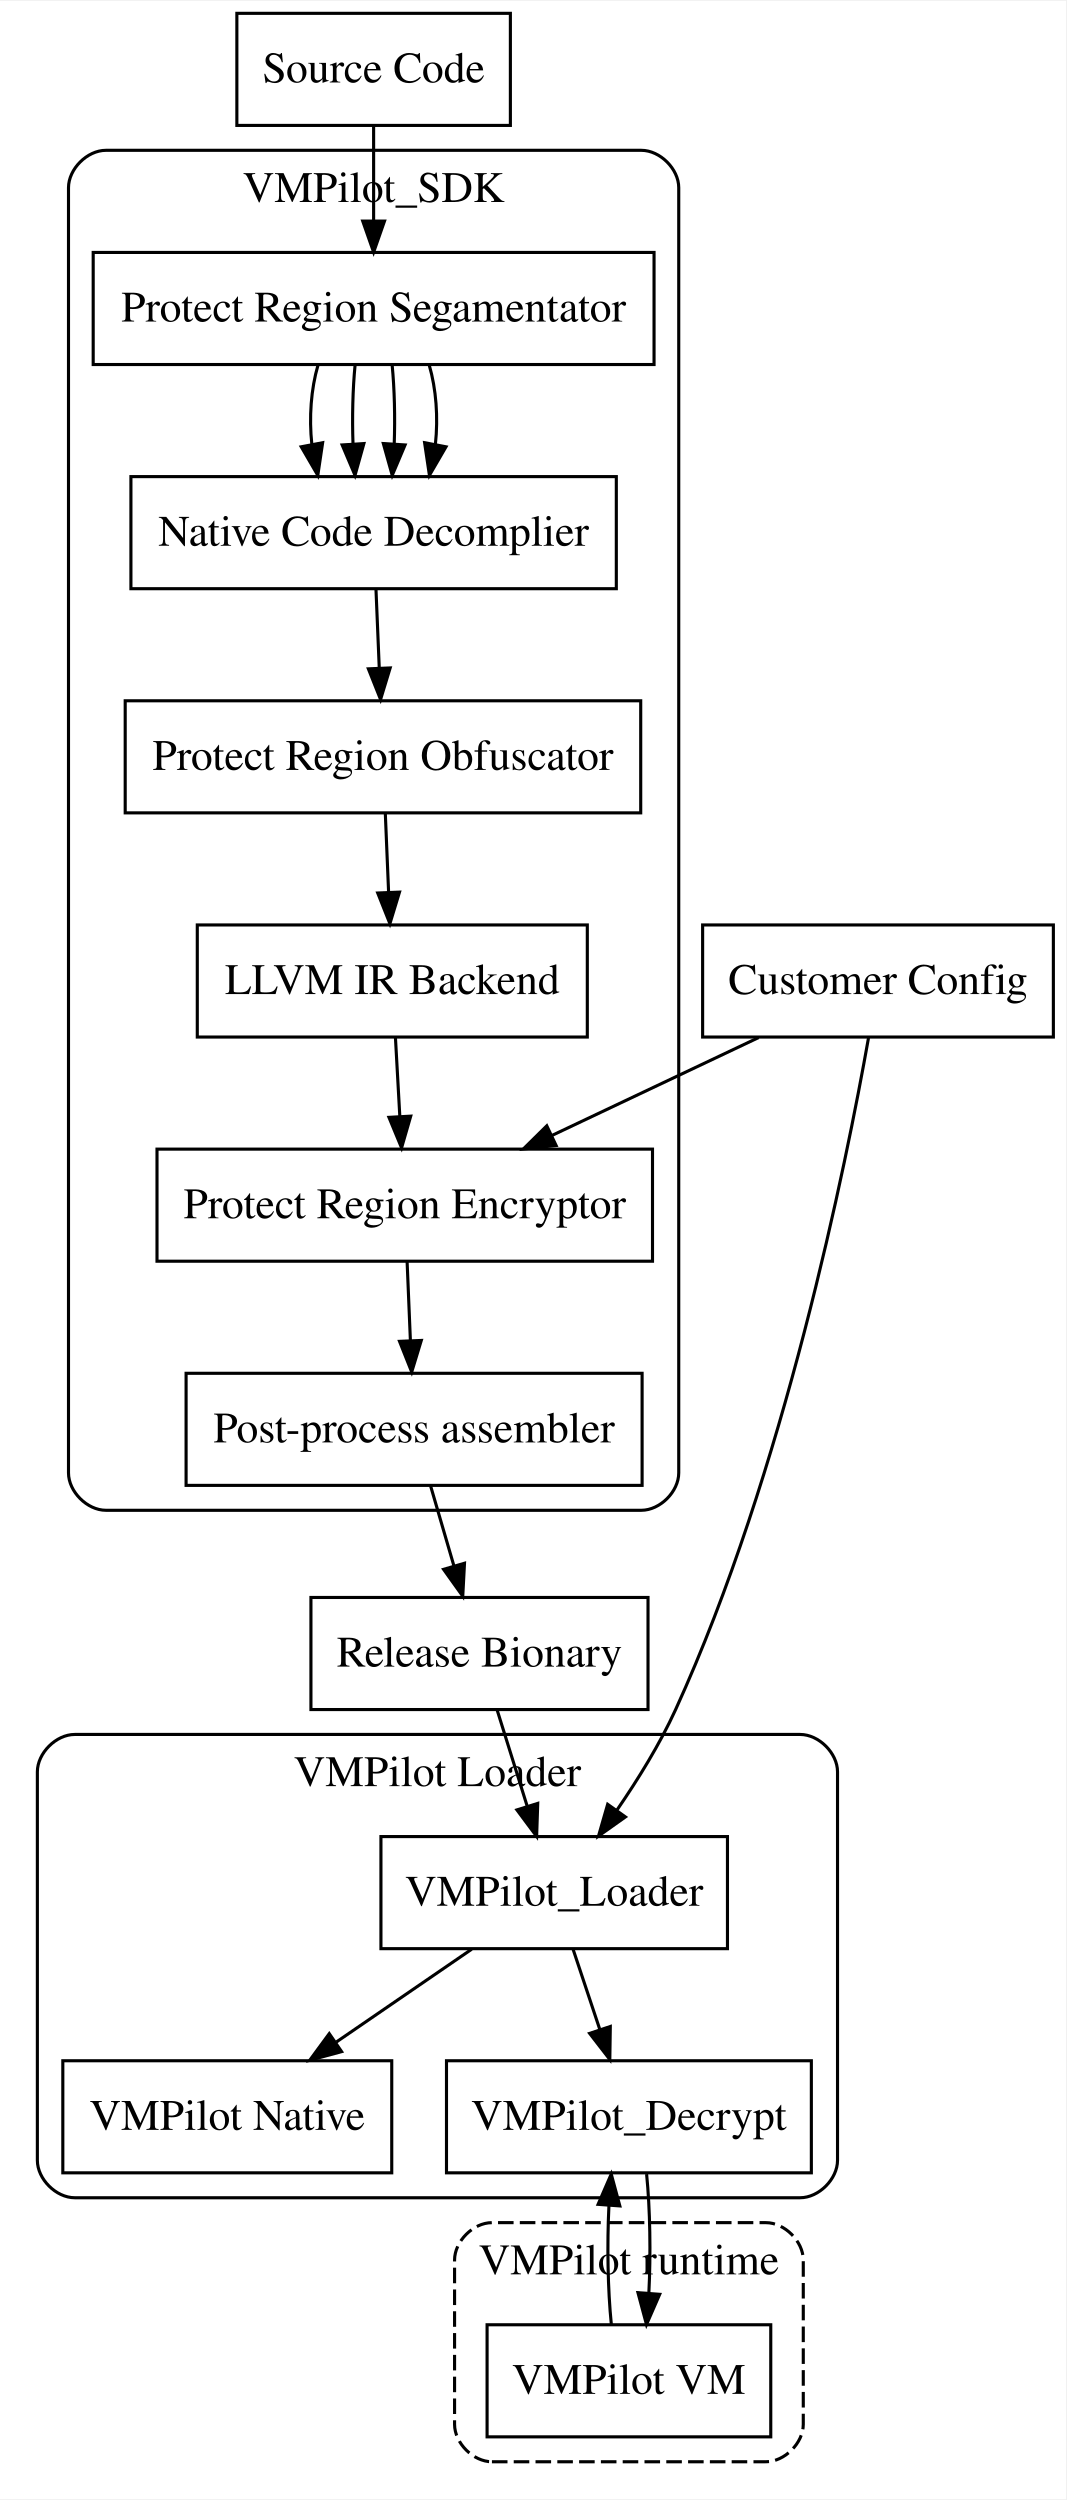
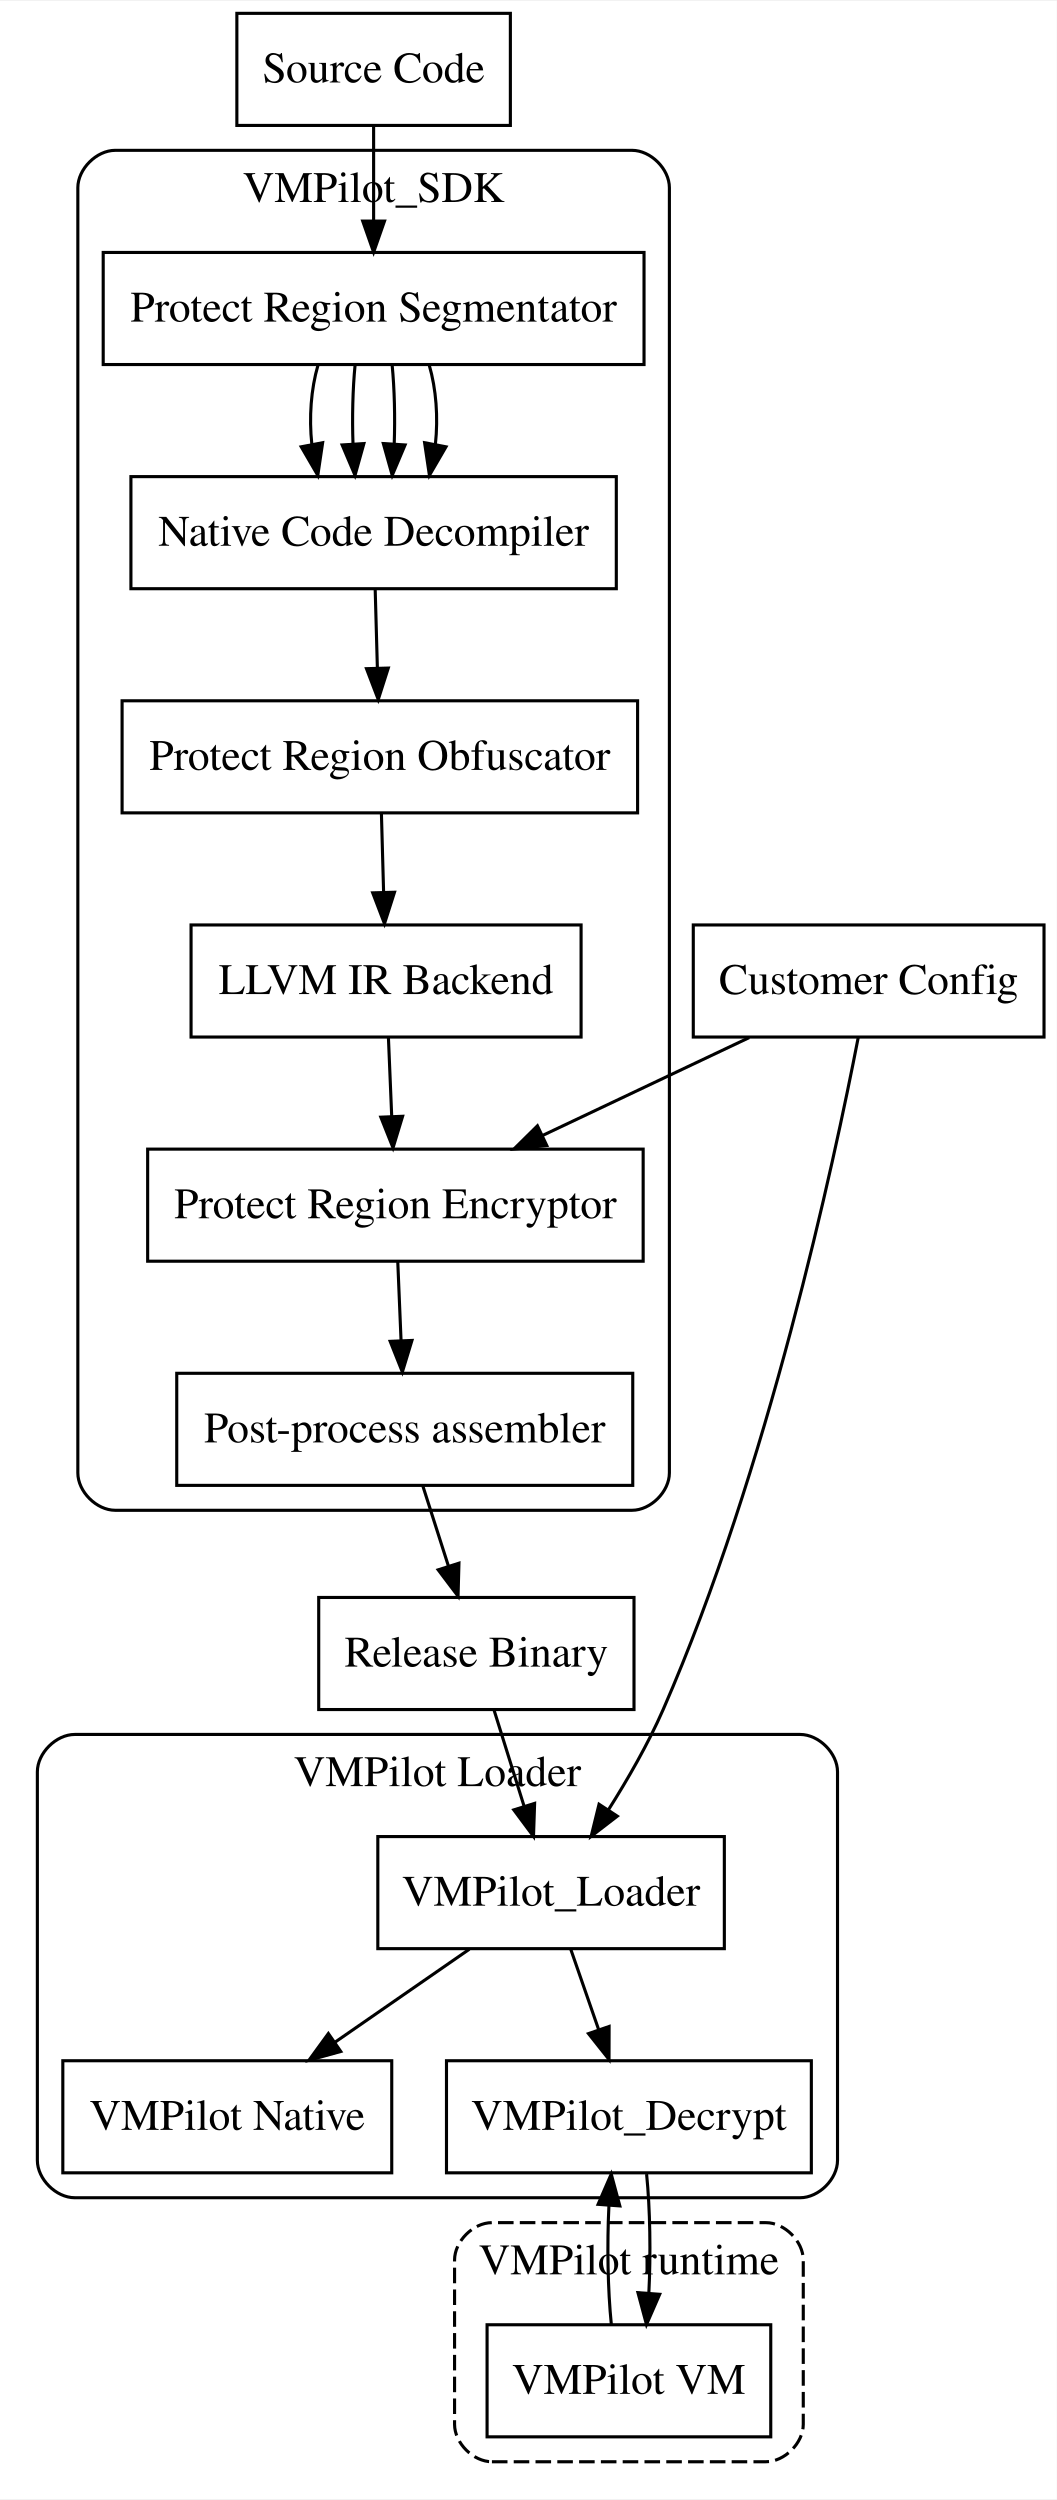
- <svg xmlns="http://www.w3.org/2000/svg" width="342pt" height="802pt" viewBox="0.00 0.00 342.41 802.40">
+ <svg xmlns="http://www.w3.org/2000/svg" width="339pt" height="802pt" viewBox="0.00 0.00 339.41 802.40">
  <g id="graph0" class="graph" transform="scale(1 1) rotate(0) translate(4 798.4)">
-     <polygon fill="#ffffff" stroke="transparent" points="-4,4 -4,-798.4 338.413,-798.4 338.413,4 -4,4" />
+     <polygon fill="#ffffff" stroke="transparent" points="-4,4 -4,-798.4 335.413,-798.4 335.413,4 -4,4" />
    <g id="clust1" class="cluster">
-       <path fill="none" stroke="#000000" d="M30,-313.6C30,-313.6 202,-313.6 202,-313.6 208,-313.6 214,-319.6 214,-325.6 214,-325.6 214,-738.4 214,-738.4 214,-744.4 208,-750.4 202,-750.4 202,-750.4 30,-750.4 30,-750.4 24,-750.4 18,-744.4 18,-738.4 18,-738.4 18,-325.6 18,-325.6 18,-319.6 24,-313.6 30,-313.6" />
+       <path fill="none" stroke="#000000" d="M33,-313.6C33,-313.6 199,-313.6 199,-313.6 205,-313.6 211,-319.6 211,-325.6 211,-325.6 211,-738.4 211,-738.4 211,-744.4 205,-750.4 199,-750.4 199,-750.4 33,-750.4 33,-750.4 27,-750.4 21,-744.4 21,-738.4 21,-738.4 21,-325.6 21,-325.6 21,-319.6 27,-313.6 33,-313.6" />
      <text text-anchor="middle" x="116" y="-733.8" font-family="Times,serif" font-size="14.00" fill="#000000">VMPilot_SDK</text>
    </g>
    <g id="clust2" class="cluster">
      <path fill="none" stroke="#000000" d="M20,-92.8C20,-92.8 253,-92.8 253,-92.8 259,-92.8 265,-98.8 265,-104.8 265,-104.8 265,-229.6 265,-229.6 265,-235.6 259,-241.6 253,-241.6 253,-241.6 20,-241.6 20,-241.6 14,-241.6 8,-235.6 8,-229.6 8,-229.6 8,-104.8 8,-104.8 8,-98.8 14,-92.8 20,-92.8" />
      <text text-anchor="middle" x="136.5" y="-225" font-family="Times,serif" font-size="14.00" fill="#000000">VMPilot Loader</text>
    </g>
    <g id="clust3" class="cluster">
      <path fill="none" stroke="#000000" stroke-dasharray="5,2" d="M154,-8C154,-8 242,-8 242,-8 248,-8 254,-14 254,-20 254,-20 254,-72.8 254,-72.8 254,-78.8 248,-84.8 242,-84.8 242,-84.8 154,-84.8 154,-84.8 148,-84.8 142,-78.8 142,-72.8 142,-72.8 142,-20 142,-20 142,-14 148,-8 154,-8" />
      <text text-anchor="middle" x="198" y="-68.2" font-family="Times,serif" font-size="14.00" fill="#000000">VMPilot runtime</text>
    </g>
    <g id="node1" class="node">
      <polygon fill="none" stroke="#000000" points="159.924,-794.4 72.076,-794.4 72.076,-758.4 159.924,-758.4 159.924,-794.4" />
      <text text-anchor="middle" x="116" y="-772.2" font-family="Times,serif" font-size="14.00" fill="#000000">Source Code</text>
    </g>
    <g id="node2" class="node">
-       <polygon fill="none" stroke="#000000" points="206.069,-717.6 25.931,-717.6 25.931,-681.6 206.069,-681.6 206.069,-717.6" />
-       <text text-anchor="middle" x="116" y="-695.4" font-family="Times,serif" font-size="14.00" fill="#000000">Protect Region Segamentator</text>
+       <polygon fill="none" stroke="#000000" points="202.854,-717.6 29.146,-717.6 29.146,-681.6 202.854,-681.6 202.854,-717.6" />
+       <text text-anchor="middle" x="116" y="-695.4" font-family="Times,serif" font-size="14.00" fill="#000000">Protect Region Segmentator</text>
    </g>
    <g id="edge1" class="edge">
      <path fill="none" stroke="#000000" d="M116,-758.199C116,-749.113 116,-737.918 116,-727.755" />
      <polygon fill="#000000" stroke="#000000" points="119.5,-727.67 116,-717.67 112.5,-727.67 119.5,-727.67" />
    </g>
    <g id="node8" class="node">
      <polygon fill="none" stroke="#000000" points="193.951,-645.6 38.049,-645.6 38.049,-609.6 193.951,-609.6 193.951,-645.6" />
-       <text text-anchor="middle" x="116" y="-623.4" font-family="Times,serif" font-size="14.00" fill="#000000">Native Code Decomplier</text>
+       <text text-anchor="middle" x="116" y="-623.4" font-family="Times,serif" font-size="14.00" fill="#000000">Native Code Decompiler</text>
    </g>
    <g id="edge4" class="edge">
      <path fill="none" stroke="#000000" d="M98.143,-681.431C95.891,-673.731 95.229,-664.574 96.155,-656.017" />
      <polygon fill="#000000" stroke="#000000" points="99.627,-656.493 98.072,-646.013 92.752,-655.176 99.627,-656.493" />
    </g>
    <g id="edge5" class="edge">
      <path fill="none" stroke="#000000" d="M110.048,-681.431C109.297,-673.731 109.076,-664.574 109.385,-656.017" />
      <polygon fill="#000000" stroke="#000000" points="112.879,-656.216 110.024,-646.013 105.894,-655.77 112.879,-656.216" />
    </g>
    <g id="edge6" class="edge">
      <path fill="none" stroke="#000000" d="M121.952,-681.431C122.703,-673.731 122.924,-664.574 122.615,-656.017" />
      <polygon fill="#000000" stroke="#000000" points="126.106,-655.77 121.976,-646.013 119.121,-656.216 126.106,-655.77" />
    </g>
    <g id="edge7" class="edge">
      <path fill="none" stroke="#000000" d="M133.857,-681.431C136.108,-673.731 136.771,-664.574 135.845,-656.017" />
      <polygon fill="#000000" stroke="#000000" points="139.248,-655.176 133.928,-646.013 132.373,-656.493 139.248,-655.176" />
    </g>
    <g id="node3" class="node">
-       <polygon fill="none" stroke="#000000" points="334.325,-501.6 221.674,-501.6 221.674,-465.6 334.325,-465.6 334.325,-501.6" />
-       <text text-anchor="middle" x="278" y="-479.4" font-family="Times,serif" font-size="14.00" fill="#000000">Customer Config</text>
+       <polygon fill="none" stroke="#000000" points="331.325,-501.6 218.674,-501.6 218.674,-465.6 331.325,-465.6 331.325,-501.6" />
+       <text text-anchor="middle" x="275" y="-479.4" font-family="Times,serif" font-size="14.00" fill="#000000">Customer Config</text>
    </g>
    <g id="node4" class="node">
-       <polygon fill="none" stroke="#000000" points="205.574,-429.6 46.426,-429.6 46.426,-393.6 205.574,-393.6 205.574,-429.6" />
-       <text text-anchor="middle" x="126" y="-407.4" font-family="Times,serif" font-size="14.00" fill="#000000">Protect Region Encryptor</text>
+       <polygon fill="none" stroke="#000000" points="202.574,-429.6 43.426,-429.6 43.426,-393.6 202.574,-393.6 202.574,-429.6" />
+       <text text-anchor="middle" x="123" y="-407.4" font-family="Times,serif" font-size="14.00" fill="#000000">Protect Region Encryptor</text>
    </g>
    <g id="edge2" class="edge">
-       <path fill="none" stroke="#000000" d="M239.644,-465.431C219.496,-455.887 194.625,-444.106 173.292,-434.001" />
-       <polygon fill="#000000" stroke="#000000" points="174.616,-430.756 164.08,-429.638 171.619,-437.082 174.616,-430.756" />
+       <path fill="none" stroke="#000000" d="M236.644,-465.431C216.496,-455.887 191.625,-444.106 170.292,-434.001" />
+       <polygon fill="#000000" stroke="#000000" points="171.616,-430.756 161.08,-429.638 168.619,-437.082 171.616,-430.756" />
    </g>
    <g id="node5" class="node">
-       <polygon fill="none" stroke="#000000" points="229.649,-208.8 118.351,-208.8 118.351,-172.8 229.649,-172.8 229.649,-208.8" />
-       <text text-anchor="middle" x="174" y="-186.6" font-family="Times,serif" font-size="14.00" fill="#000000">VMPilot_Loader</text>
+       <polygon fill="none" stroke="#000000" points="228.649,-208.8 117.351,-208.8 117.351,-172.8 228.649,-172.8 228.649,-208.8" />
+       <text text-anchor="middle" x="173" y="-186.6" font-family="Times,serif" font-size="14.00" fill="#000000">VMPilot_Loader</text>
    </g>
    <g id="edge3" class="edge">
-       <path fill="none" stroke="#000000" d="M274.95,-465.315C267.795,-424.987 247.847,-325.926 213,-249.6 207.936,-238.509 200.915,-227.154 194.223,-217.417" />
-       <polygon fill="#000000" stroke="#000000" points="196.879,-215.112 188.237,-208.983 191.171,-219.163 196.879,-215.112" />
+       <path fill="none" stroke="#000000" d="M271.645,-465.41C263.865,-425.271 242.647,-326.564 209,-249.6 204.191,-238.6 197.624,-227.194 191.416,-217.388" />
+       <polygon fill="#000000" stroke="#000000" points="194.268,-215.355 185.875,-208.89 188.405,-219.179 194.268,-215.355" />
    </g>
    <g id="node10" class="node">
-       <polygon fill="none" stroke="#000000" points="202.232,-357.6 55.768,-357.6 55.768,-321.6 202.232,-321.6 202.232,-357.6" />
-       <text text-anchor="middle" x="129" y="-335.4" font-family="Times,serif" font-size="14.00" fill="#000000">Post-process assembler</text>
+       <polygon fill="none" stroke="#000000" points="199.232,-357.6 52.768,-357.6 52.768,-321.6 199.232,-321.6 199.232,-357.6" />
+       <text text-anchor="middle" x="126" y="-335.4" font-family="Times,serif" font-size="14.00" fill="#000000">Post-process assembler</text>
    </g>
    <g id="edge11" class="edge">
-       <path fill="none" stroke="#000000" d="M126.757,-393.431C127.078,-385.731 127.459,-376.574 127.816,-368.017" />
-       <polygon fill="#000000" stroke="#000000" points="131.313,-368.15 128.233,-358.013 124.319,-367.859 131.313,-368.15" />
+       <path fill="none" stroke="#000000" d="M123.757,-393.431C124.078,-385.731 124.459,-376.574 124.816,-368.017" />
+       <polygon fill="#000000" stroke="#000000" points="128.313,-368.15 125.233,-358.013 121.319,-367.859 128.313,-368.15" />
    </g>
    <g id="node11" class="node">
      <polygon fill="none" stroke="#000000" points="121.823,-136.8 16.177,-136.8 16.177,-100.8 121.823,-100.8 121.823,-136.8" />
      <text text-anchor="middle" x="69" y="-114.6" font-family="Times,serif" font-size="14.00" fill="#000000">VMPilot Native</text>
    </g>
    <g id="edge14" class="edge">
-       <path fill="none" stroke="#000000" d="M147.504,-172.631C134.323,-163.593 118.215,-152.548 104.029,-142.82" />
-       <polygon fill="#000000" stroke="#000000" points="105.714,-139.732 95.487,-136.963 101.755,-145.505 105.714,-139.732" />
+       <path fill="none" stroke="#000000" d="M146.756,-172.631C133.701,-163.593 117.746,-152.548 103.695,-142.82" />
+       <polygon fill="#000000" stroke="#000000" points="105.449,-139.777 95.235,-136.963 101.465,-145.533 105.449,-139.777" />
    </g>
    <g id="node12" class="node">
      <polygon fill="none" stroke="#000000" points="256.593,-136.8 139.407,-136.8 139.407,-100.8 256.593,-100.8 256.593,-136.8" />
      <text text-anchor="middle" x="198" y="-114.6" font-family="Times,serif" font-size="14.00" fill="#000000">VMPilot_Decrypt</text>
    </g>
    <g id="edge15" class="edge">
-       <path fill="none" stroke="#000000" d="M180.056,-172.631C182.651,-164.846 185.742,-155.573 188.622,-146.935" />
-       <polygon fill="#000000" stroke="#000000" points="192.02,-147.807 191.862,-137.213 185.38,-145.593 192.02,-147.807" />
+       <path fill="none" stroke="#000000" d="M179.309,-172.631C182.012,-164.846 185.232,-155.573 188.231,-146.935" />
+       <polygon fill="#000000" stroke="#000000" points="191.633,-147.808 191.607,-137.213 185.02,-145.512 191.633,-147.808" />
    </g>
    <g id="node6" class="node">
-       <polygon fill="none" stroke="#000000" points="204.133,-285.6 95.867,-285.6 95.867,-249.6 204.133,-249.6 204.133,-285.6" />
-       <text text-anchor="middle" x="150" y="-263.4" font-family="Times,serif" font-size="14.00" fill="#000000">Release Bionary</text>
+       <polygon fill="none" stroke="#000000" points="199.633,-285.6 98.367,-285.6 98.367,-249.6 199.633,-249.6 199.633,-285.6" />
+       <text text-anchor="middle" x="149" y="-263.4" font-family="Times,serif" font-size="14.00" fill="#000000">Release Binary</text>
    </g>
    <g id="edge13" class="edge">
-       <path fill="none" stroke="#000000" d="M155.688,-249.399C158.557,-240.218 162.1,-228.882 165.302,-218.634" />
-       <polygon fill="#000000" stroke="#000000" points="168.711,-219.459 168.353,-208.87 162.03,-217.371 168.711,-219.459" />
+       <path fill="none" stroke="#000000" d="M154.688,-249.399C157.557,-240.218 161.1,-228.882 164.302,-218.634" />
+       <polygon fill="#000000" stroke="#000000" points="167.711,-219.459 167.353,-208.87 161.03,-217.371 167.711,-219.459" />
    </g>
    <g id="node7" class="node">
-       <polygon fill="none" stroke="#000000" points="201.788,-573.6 36.212,-573.6 36.212,-537.6 201.788,-537.6 201.788,-573.6" />
-       <text text-anchor="middle" x="119" y="-551.4" font-family="Times,serif" font-size="14.00" fill="#000000">Protect Region Obfuscator</text>
+       <polygon fill="none" stroke="#000000" points="200.788,-573.6 35.212,-573.6 35.212,-537.6 200.788,-537.6 200.788,-573.6" />
+       <text text-anchor="middle" x="118" y="-551.4" font-family="Times,serif" font-size="14.00" fill="#000000">Protect Region Obfuscator</text>
    </g>
    <g id="node9" class="node">
-       <polygon fill="none" stroke="#000000" points="184.635,-501.6 59.365,-501.6 59.365,-465.6 184.635,-465.6 184.635,-501.6" />
-       <text text-anchor="middle" x="122" y="-479.4" font-family="Times,serif" font-size="14.00" fill="#000000">LLVM IR Backend</text>
+       <polygon fill="none" stroke="#000000" points="182.635,-501.6 57.365,-501.6 57.365,-465.6 182.635,-465.6 182.635,-501.6" />
+       <text text-anchor="middle" x="120" y="-479.4" font-family="Times,serif" font-size="14.00" fill="#000000">LLVM IR Backend</text>
    </g>
    <g id="edge9" class="edge">
-       <path fill="none" stroke="#000000" d="M119.757,-537.431C120.078,-529.731 120.459,-520.574 120.816,-512.017" />
-       <polygon fill="#000000" stroke="#000000" points="124.313,-512.15 121.233,-502.013 117.319,-511.859 124.313,-512.15" />
+       <path fill="none" stroke="#000000" d="M118.505,-537.431C118.719,-529.731 118.973,-520.574 119.211,-512.017" />
+       <polygon fill="#000000" stroke="#000000" points="122.709,-512.107 119.489,-502.013 115.712,-511.912 122.709,-512.107" />
    </g>
    <g id="edge8" class="edge">
-       <path fill="none" stroke="#000000" d="M116.757,-609.431C117.078,-601.731 117.459,-592.574 117.816,-584.017" />
-       <polygon fill="#000000" stroke="#000000" points="121.313,-584.15 118.233,-574.013 114.319,-583.859 121.313,-584.15" />
+       <path fill="none" stroke="#000000" d="M116.505,-609.431C116.719,-601.731 116.973,-592.574 117.211,-584.017" />
+       <polygon fill="#000000" stroke="#000000" points="120.709,-584.107 117.489,-574.013 113.712,-583.912 120.709,-584.107" />
    </g>
    <g id="edge10" class="edge">
-       <path fill="none" stroke="#000000" d="M123.009,-465.431C123.437,-457.731 123.946,-448.574 124.421,-440.017" />
-       <polygon fill="#000000" stroke="#000000" points="127.917,-440.192 124.977,-430.013 120.928,-439.804 127.917,-440.192" />
+       <path fill="none" stroke="#000000" d="M120.757,-465.431C121.078,-457.731 121.459,-448.574 121.816,-440.017" />
+       <polygon fill="#000000" stroke="#000000" points="125.313,-440.15 122.233,-430.013 118.319,-439.859 125.313,-440.15" />
    </g>
    <g id="edge12" class="edge">
-       <path fill="none" stroke="#000000" d="M134.299,-321.431C136.57,-313.646 139.275,-304.373 141.794,-295.735" />
-       <polygon fill="#000000" stroke="#000000" points="145.189,-296.593 144.63,-286.013 138.469,-294.633 145.189,-296.593" />
+       <path fill="none" stroke="#000000" d="M131.804,-321.431C134.291,-313.646 137.253,-304.373 140.012,-295.735" />
+       <polygon fill="#000000" stroke="#000000" points="143.409,-296.604 143.118,-286.013 136.741,-294.474 143.409,-296.604" />
    </g>
    <g id="node13" class="node">
      <polygon fill="none" stroke="#000000" points="243.557,-52 152.443,-52 152.443,-16 243.557,-16 243.557,-52" />
      <text text-anchor="middle" x="198" y="-29.8" font-family="Times,serif" font-size="14.00" fill="#000000">VMPilot VM</text>
    </g>
    <g id="edge16" class="edge">
      <path fill="none" stroke="#000000" d="M203.678,-100.4C204.803,-89.211 205.042,-74.698 204.396,-62.095" />
      <polygon fill="#000000" stroke="#000000" points="207.883,-61.783 203.645,-52.073 200.902,-62.307 207.883,-61.783" />
    </g>
    <g id="edge17" class="edge">
      <path fill="none" stroke="#000000" d="M192.355,-52.073C191.213,-63.196 190.956,-77.695 191.585,-90.334" />
      <polygon fill="#000000" stroke="#000000" points="188.101,-90.682 192.322,-100.4 195.082,-90.171 188.101,-90.682" />
    </g>
  </g>
</svg>
